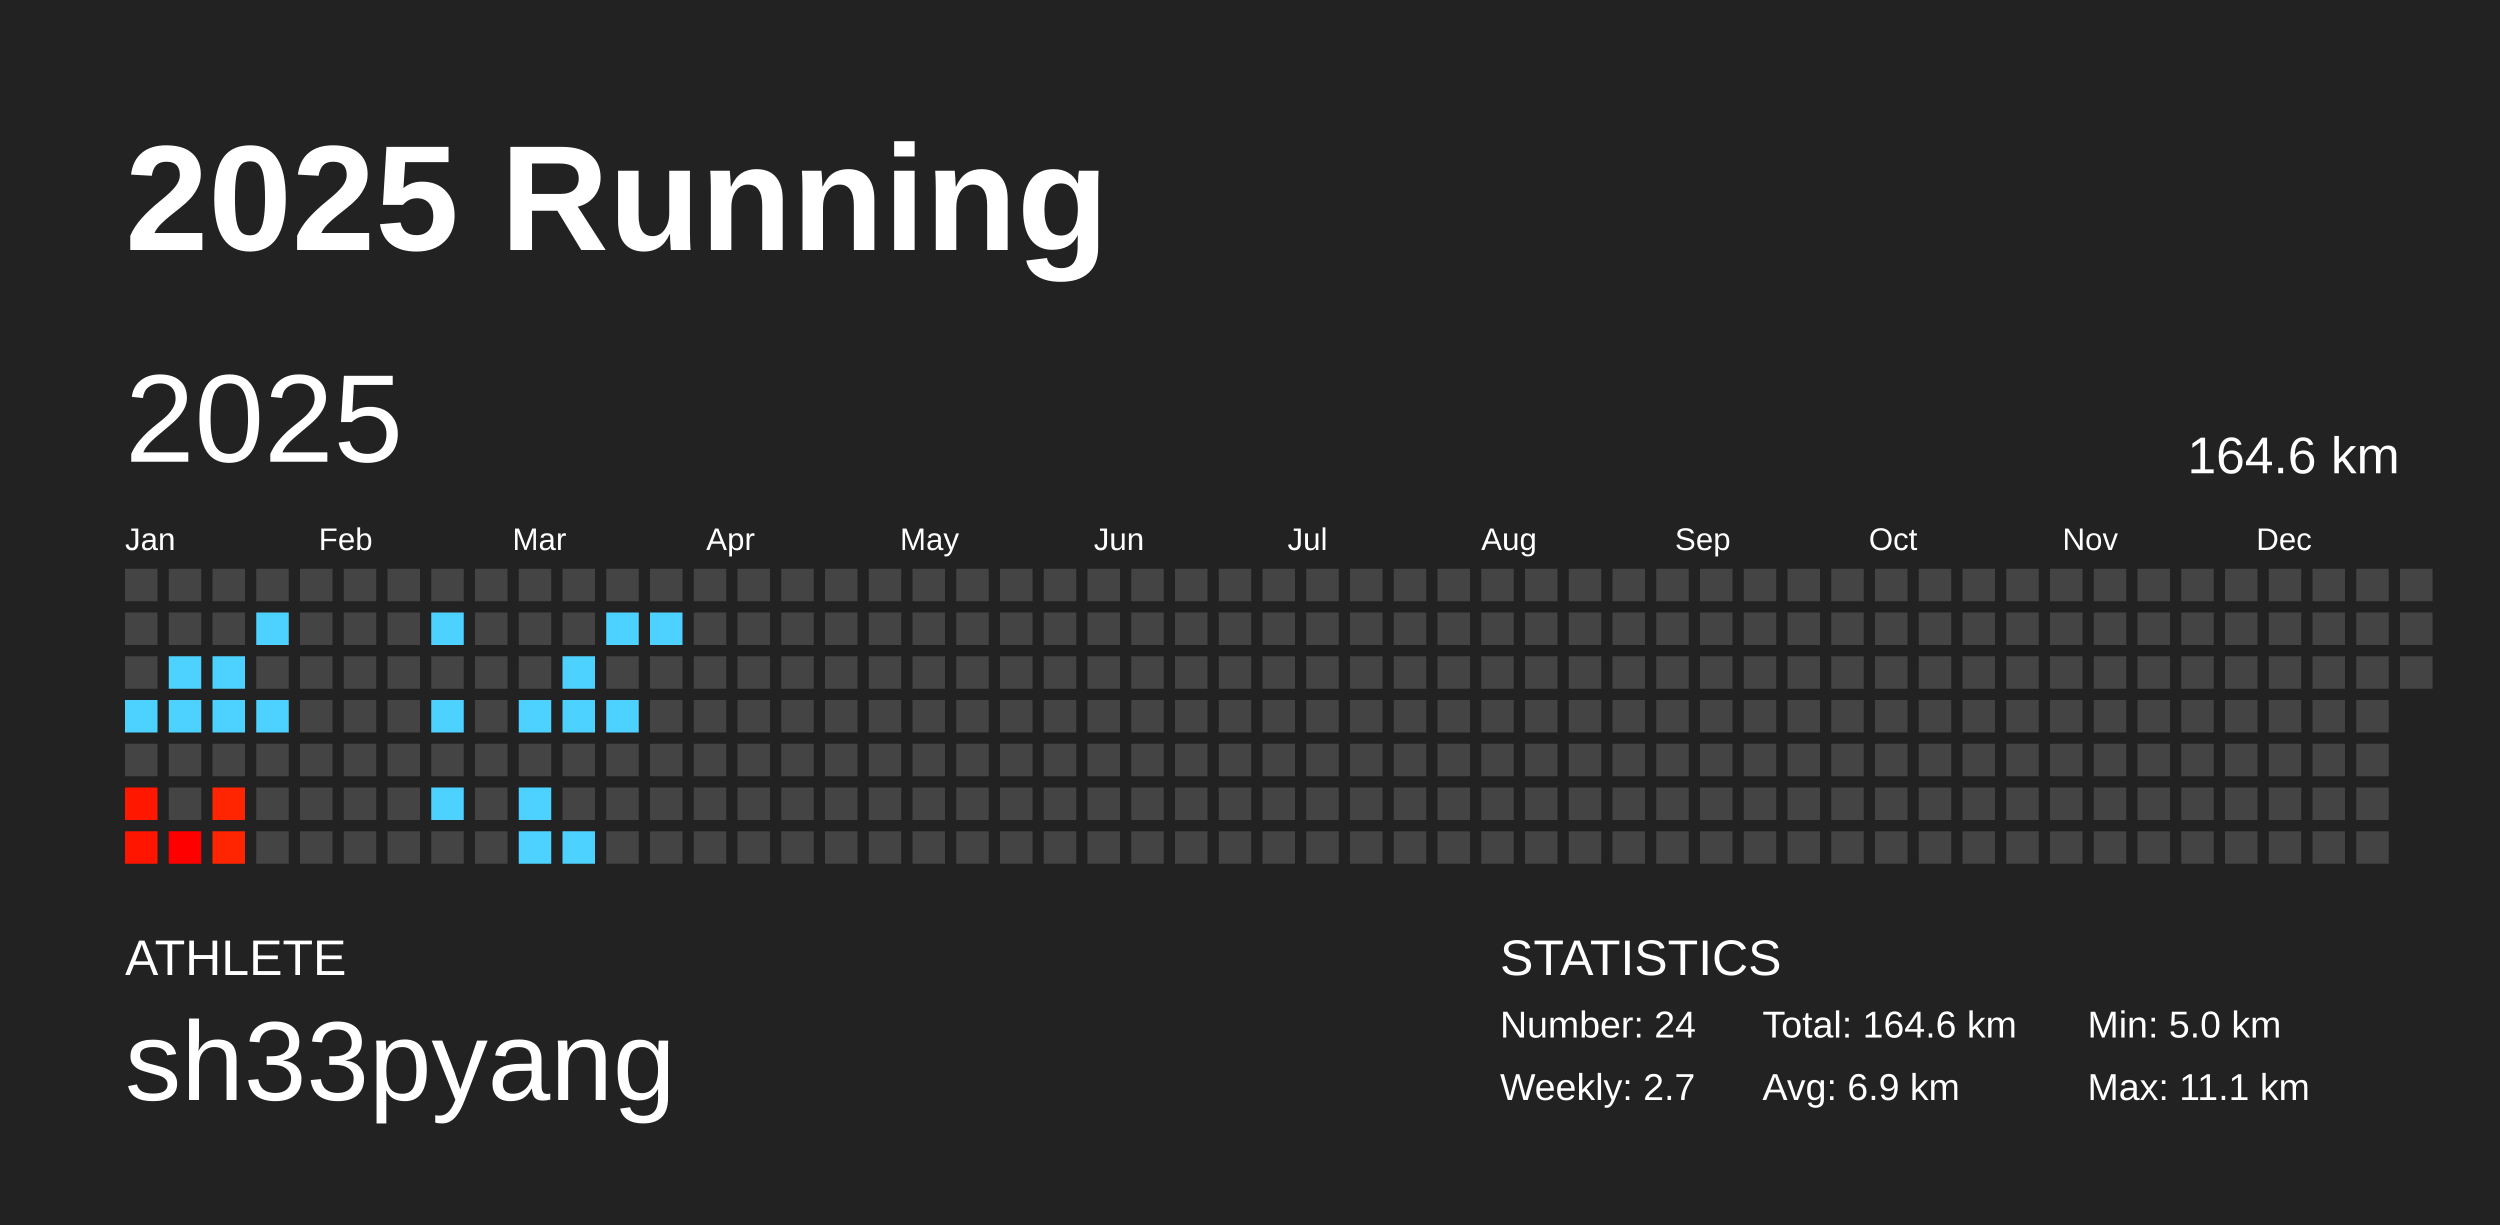
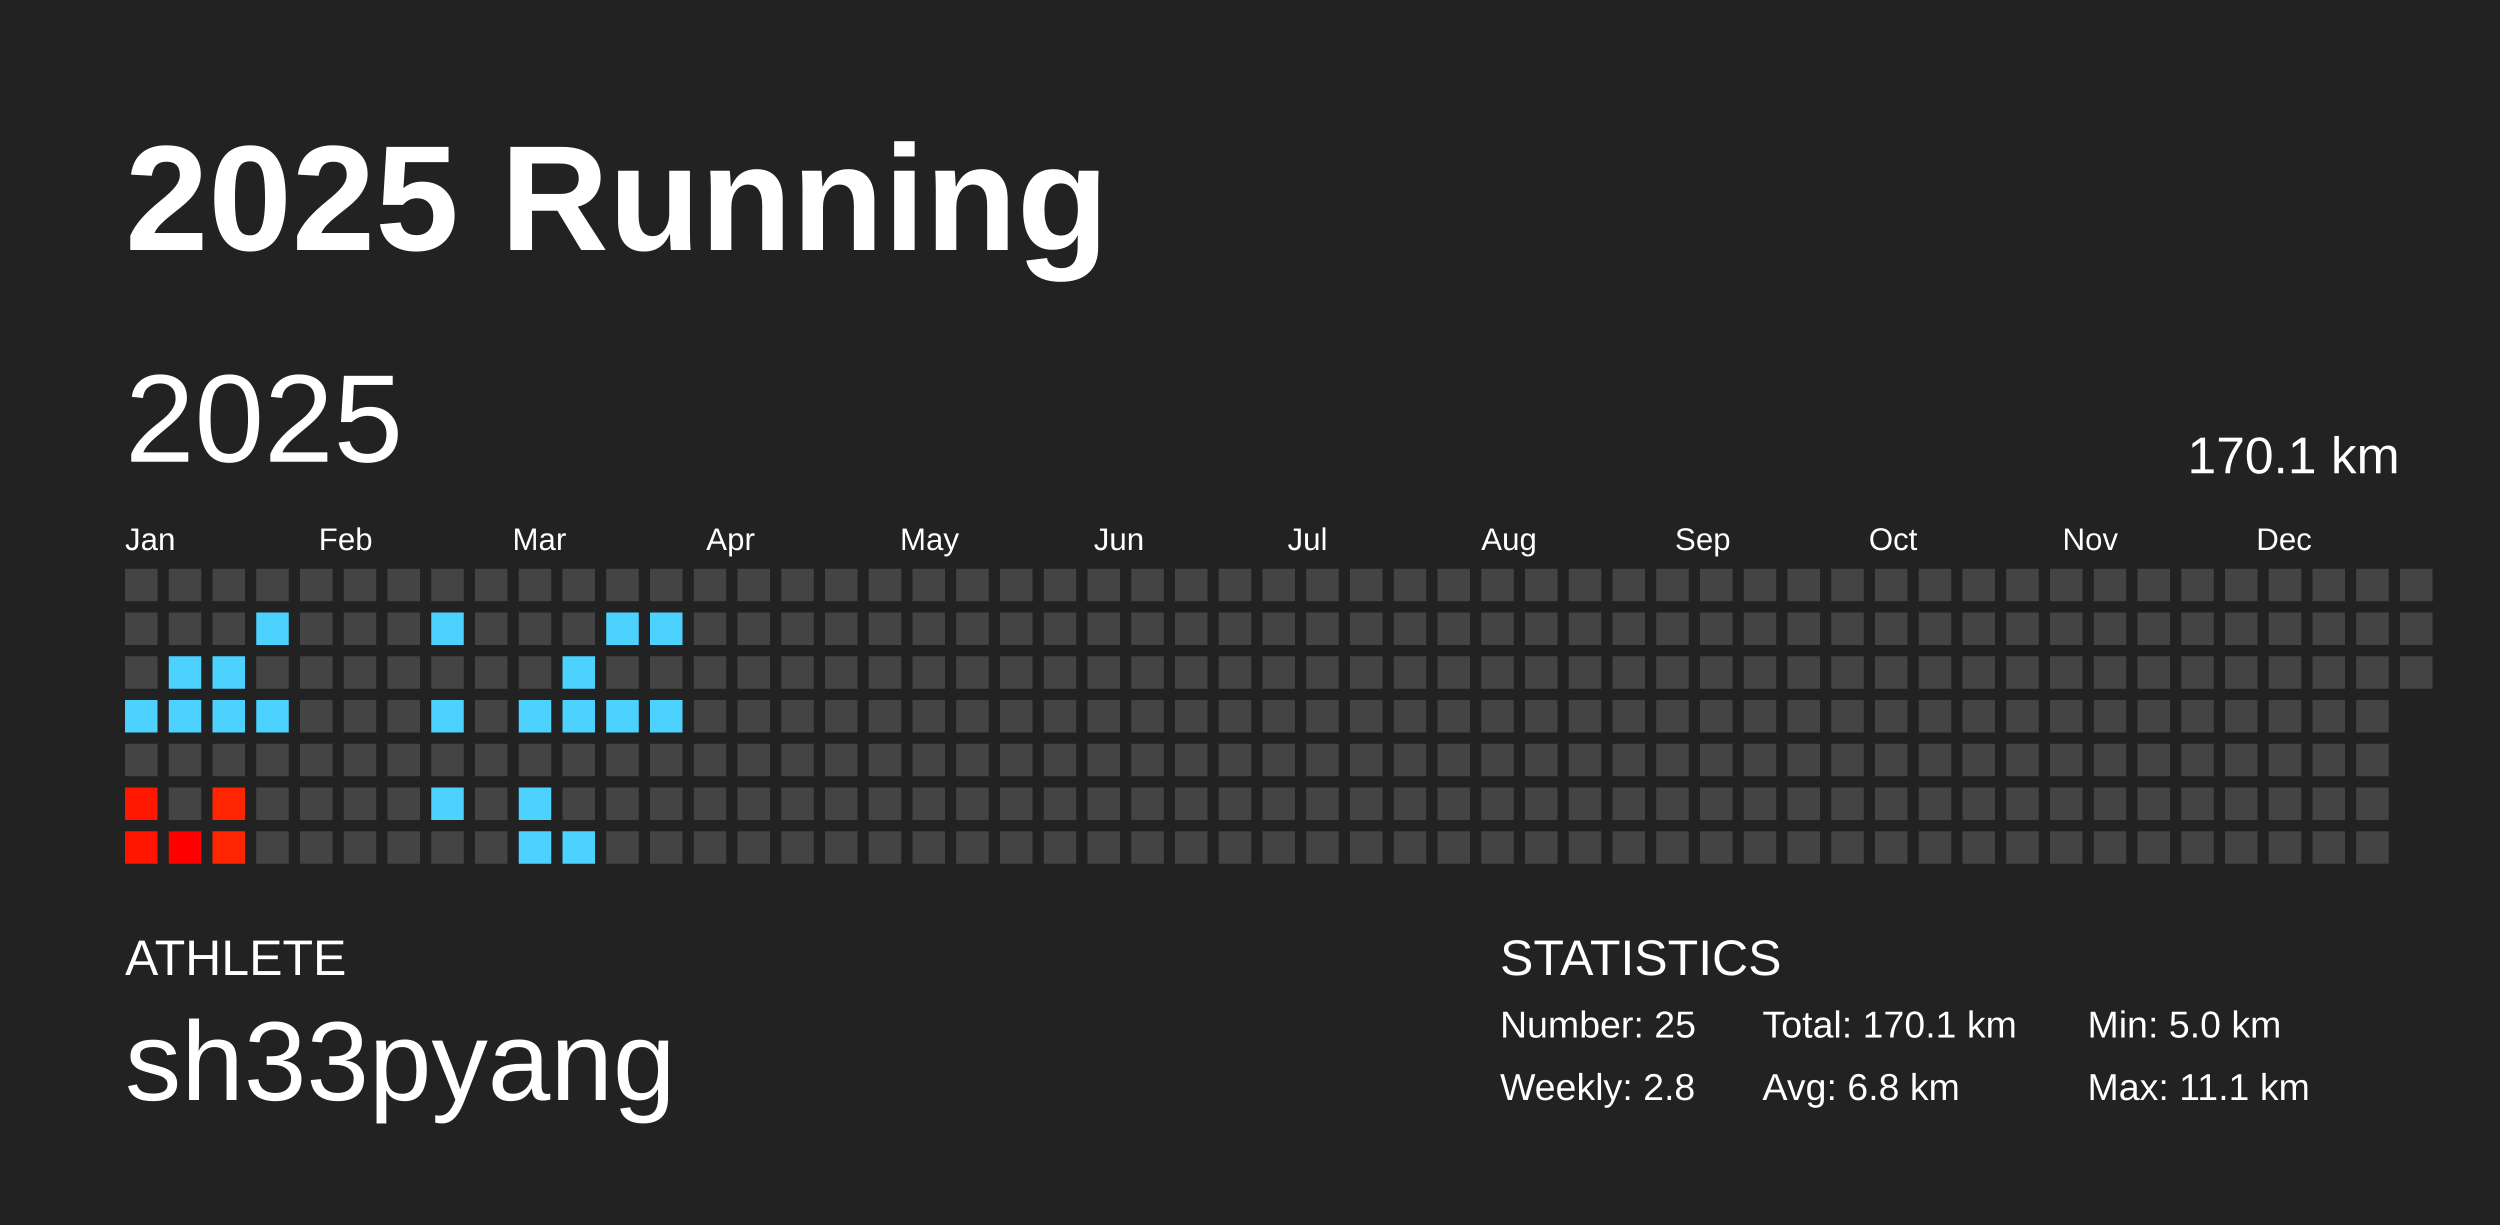
<svg xmlns="http://www.w3.org/2000/svg" baseProfile="full" height="98mm" version="1.1" viewBox="0,0,200,98" width="200mm">
  <defs />
  <rect fill="#222222" height="98" width="200" x="0" y="0" />
  <text fill="#FFFFFF" style="font-size:12px; font-family:Arial; font-weight:bold;" x="10" y="20">2025 Running</text>
  <text fill="#FFFFFF" style="font-size:4px; font-family:Arial" x="10" y="78">ATHLETE</text>
  <text fill="#FFFFFF" style="font-size:9px; font-family:Arial" x="10" y="88">sh33pyang</text>
  <text fill="#FFFFFF" style="font-size:4px; font-family:Arial" x="120" y="78">STATISTICS</text>
-   <text fill="#FFFFFF" style="font-size:3px; font-family:Arial" x="120" y="83">Number: 24</text>
-   <text fill="#FFFFFF" style="font-size:3px; font-family:Arial" x="120" y="88">Weekly: 2.7</text>
-   <text fill="#FFFFFF" style="font-size:3px; font-family:Arial" x="141" y="83">Total: 164.6 km</text>
-   <text fill="#FFFFFF" style="font-size:3px; font-family:Arial" x="141" y="88">Avg: 6.9 km</text>
+   <text fill="#FFFFFF" style="font-size:3px; font-family:Arial" x="120" y="83">Number: 25</text>
+   <text fill="#FFFFFF" style="font-size:3px; font-family:Arial" x="120" y="88">Weekly: 2.8</text>
+   <text fill="#FFFFFF" style="font-size:3px; font-family:Arial" x="141" y="83">Total: 170.1 km</text>
+   <text fill="#FFFFFF" style="font-size:3px; font-family:Arial" x="141" y="88">Avg: 6.8 km</text>
  <text fill="#FFFFFF" style="font-size:3px; font-family:Arial" x="167" y="83">Min: 5.0 km</text>
  <text fill="#FFFFFF" style="font-size:3px; font-family:Arial" x="167" y="88">Max: 11.1 km</text>
  <text dominant-baseline="hanging" fill="#FFFFFF" style="font-size:10.0px; font-family:Arial;" x="10" y="30">2025</text>
-   <text dominant-baseline="hanging" fill="#FFFFFF" style="font-size:4.125px; font-family:Arial;" x="175" y="35">164.6 km</text>
+   <text dominant-baseline="hanging" fill="#FFFFFF" style="font-size:4.125px; font-family:Arial;" x="175" y="35">170.1 km</text>
  <text fill="#FFFFFF" style="font-size:2.5px; font-family:Arial" x="10.0" y="44">Jan</text>
  <text fill="#FFFFFF" style="font-size:2.5px; font-family:Arial" x="25.5" y="44">Feb</text>
  <text fill="#FFFFFF" style="font-size:2.5px; font-family:Arial" x="41.0" y="44">Mar</text>
  <text fill="#FFFFFF" style="font-size:2.5px; font-family:Arial" x="56.5" y="44">Apr</text>
  <text fill="#FFFFFF" style="font-size:2.5px; font-family:Arial" x="72.0" y="44">May</text>
  <text fill="#FFFFFF" style="font-size:2.5px; font-family:Arial" x="87.5" y="44">Jun</text>
  <text fill="#FFFFFF" style="font-size:2.5px; font-family:Arial" x="103.0" y="44">Jul</text>
  <text fill="#FFFFFF" style="font-size:2.5px; font-family:Arial" x="118.5" y="44">Aug</text>
  <text fill="#FFFFFF" style="font-size:2.5px; font-family:Arial" x="134.0" y="44">Sep</text>
  <text fill="#FFFFFF" style="font-size:2.5px; font-family:Arial" x="149.5" y="44">Oct</text>
  <text fill="#FFFFFF" style="font-size:2.5px; font-family:Arial" x="165.0" y="44">Nov</text>
  <text fill="#FFFFFF" style="font-size:2.5px; font-family:Arial" x="180.5" y="44">Dec</text>
  <rect fill="#444444" height="2.6" width="2.6" x="10.0" y="45.5" />
  <rect fill="#444444" height="2.6" width="2.6" x="10.0" y="49.0" />
  <rect fill="#444444" height="2.6" width="2.6" x="10.0" y="52.5" />
  <rect fill="#4dd2ff" height="2.6" width="2.6" x="10.0" y="56.0" />
  <rect fill="#444444" height="2.6" width="2.6" x="10.0" y="59.5" />
  <rect fill="#ff1700" height="2.6" width="2.6" x="10.0" y="63.0" />
  <rect fill="#ff1500" height="2.6" width="2.6" x="10.0" y="66.5" />
  <rect fill="#444444" height="2.6" width="2.6" x="13.5" y="45.5" />
  <rect fill="#444444" height="2.6" width="2.6" x="13.5" y="49.0" />
  <rect fill="#4dd2ff" height="2.6" width="2.6" x="13.5" y="52.5" />
  <rect fill="#4dd2ff" height="2.6" width="2.6" x="13.5" y="56.0" />
  <rect fill="#444444" height="2.6" width="2.6" x="13.5" y="59.5" />
  <rect fill="#444444" height="2.6" width="2.6" x="13.5" y="63.0" />
  <rect fill="#ff0000" height="2.6" width="2.6" x="13.5" y="66.5" />
  <rect fill="#444444" height="2.6" width="2.6" x="17.0" y="45.5" />
  <rect fill="#444444" height="2.6" width="2.6" x="17.0" y="49.0" />
  <rect fill="#4dd2ff" height="2.6" width="2.6" x="17.0" y="52.5" />
  <rect fill="#4dd2ff" height="2.6" width="2.6" x="17.0" y="56.0" />
  <rect fill="#444444" height="2.6" width="2.6" x="17.0" y="59.5" />
  <rect fill="#ff2500" height="2.6" width="2.6" x="17.0" y="63.0" />
  <rect fill="#ff2500" height="2.6" width="2.6" x="17.0" y="66.5" />
  <rect fill="#444444" height="2.6" width="2.6" x="20.5" y="45.5" />
  <rect fill="#4dd2ff" height="2.6" width="2.6" x="20.5" y="49.0" />
  <rect fill="#444444" height="2.6" width="2.6" x="20.5" y="52.5" />
  <rect fill="#4dd2ff" height="2.6" width="2.6" x="20.5" y="56.0" />
  <rect fill="#444444" height="2.6" width="2.6" x="20.5" y="59.5" />
  <rect fill="#444444" height="2.6" width="2.6" x="20.5" y="63.0" />
  <rect fill="#444444" height="2.6" width="2.6" x="20.5" y="66.5" />
  <rect fill="#444444" height="2.6" width="2.6" x="24.0" y="45.5" />
  <rect fill="#444444" height="2.6" width="2.6" x="24.0" y="49.0" />
  <rect fill="#444444" height="2.6" width="2.6" x="24.0" y="52.5" />
  <rect fill="#444444" height="2.6" width="2.6" x="24.0" y="56.0" />
  <rect fill="#444444" height="2.6" width="2.6" x="24.0" y="59.5" />
  <rect fill="#444444" height="2.6" width="2.6" x="24.0" y="63.0" />
  <rect fill="#444444" height="2.6" width="2.6" x="24.0" y="66.5" />
  <rect fill="#444444" height="2.6" width="2.6" x="27.5" y="45.5" />
  <rect fill="#444444" height="2.6" width="2.6" x="27.5" y="49.0" />
  <rect fill="#444444" height="2.6" width="2.6" x="27.5" y="52.5" />
  <rect fill="#444444" height="2.6" width="2.6" x="27.5" y="56.0" />
  <rect fill="#444444" height="2.6" width="2.6" x="27.5" y="59.5" />
  <rect fill="#444444" height="2.6" width="2.6" x="27.5" y="63.0" />
  <rect fill="#444444" height="2.6" width="2.6" x="27.5" y="66.5" />
  <rect fill="#444444" height="2.6" width="2.6" x="31.0" y="45.5" />
  <rect fill="#444444" height="2.6" width="2.6" x="31.0" y="49.0" />
  <rect fill="#444444" height="2.6" width="2.6" x="31.0" y="52.5" />
  <rect fill="#444444" height="2.6" width="2.6" x="31.0" y="56.0" />
  <rect fill="#444444" height="2.6" width="2.6" x="31.0" y="59.5" />
  <rect fill="#444444" height="2.6" width="2.6" x="31.0" y="63.0" />
  <rect fill="#444444" height="2.6" width="2.6" x="31.0" y="66.5" />
  <rect fill="#444444" height="2.6" width="2.6" x="34.5" y="45.5" />
  <rect fill="#4dd2ff" height="2.6" width="2.6" x="34.5" y="49.0" />
  <rect fill="#444444" height="2.6" width="2.6" x="34.5" y="52.5" />
  <rect fill="#4dd2ff" height="2.6" width="2.6" x="34.5" y="56.0" />
  <rect fill="#444444" height="2.6" width="2.6" x="34.5" y="59.5" />
  <rect fill="#4dd2ff" height="2.6" width="2.6" x="34.5" y="63.0" />
  <rect fill="#444444" height="2.6" width="2.6" x="34.5" y="66.5" />
  <rect fill="#444444" height="2.6" width="2.6" x="38.0" y="45.5" />
  <rect fill="#444444" height="2.6" width="2.6" x="38.0" y="49.0" />
  <rect fill="#444444" height="2.6" width="2.6" x="38.0" y="52.5" />
  <rect fill="#444444" height="2.6" width="2.6" x="38.0" y="56.0" />
  <rect fill="#444444" height="2.6" width="2.6" x="38.0" y="59.5" />
  <rect fill="#444444" height="2.6" width="2.6" x="38.0" y="63.0" />
  <rect fill="#444444" height="2.6" width="2.6" x="38.0" y="66.5" />
  <rect fill="#444444" height="2.6" width="2.6" x="41.5" y="45.5" />
  <rect fill="#444444" height="2.6" width="2.6" x="41.5" y="49.0" />
  <rect fill="#444444" height="2.6" width="2.6" x="41.5" y="52.5" />
  <rect fill="#4dd2ff" height="2.6" width="2.6" x="41.5" y="56.0" />
  <rect fill="#444444" height="2.6" width="2.6" x="41.5" y="59.5" />
  <rect fill="#4dd2ff" height="2.6" width="2.6" x="41.5" y="63.0" />
  <rect fill="#4dd2ff" height="2.6" width="2.6" x="41.5" y="66.5" />
  <rect fill="#444444" height="2.6" width="2.6" x="45.0" y="45.5" />
  <rect fill="#444444" height="2.6" width="2.6" x="45.0" y="49.0" />
  <rect fill="#4dd2ff" height="2.6" width="2.6" x="45.0" y="52.5" />
  <rect fill="#4dd2ff" height="2.6" width="2.6" x="45.0" y="56.0" />
  <rect fill="#444444" height="2.6" width="2.6" x="45.0" y="59.5" />
  <rect fill="#444444" height="2.6" width="2.6" x="45.0" y="63.0" />
  <rect fill="#4dd2ff" height="2.6" width="2.6" x="45.0" y="66.5" />
  <rect fill="#444444" height="2.6" width="2.6" x="48.5" y="45.5" />
  <rect fill="#4dd2ff" height="2.6" width="2.6" x="48.5" y="49.0" />
  <rect fill="#444444" height="2.6" width="2.6" x="48.5" y="52.5" />
  <rect fill="#4dd2ff" height="2.6" width="2.6" x="48.5" y="56.0" />
  <rect fill="#444444" height="2.6" width="2.6" x="48.5" y="59.5" />
  <rect fill="#444444" height="2.6" width="2.6" x="48.5" y="63.0" />
  <rect fill="#444444" height="2.6" width="2.6" x="48.5" y="66.5" />
  <rect fill="#444444" height="2.6" width="2.6" x="52.0" y="45.5" />
  <rect fill="#4dd2ff" height="2.6" width="2.6" x="52.0" y="49.0" />
  <rect fill="#444444" height="2.6" width="2.6" x="52.0" y="52.5" />
-   <rect fill="#444444" height="2.6" width="2.6" x="52.0" y="56.0" />
+   <rect fill="#4dd2ff" height="2.6" width="2.6" x="52.0" y="56.0" />
  <rect fill="#444444" height="2.6" width="2.6" x="52.0" y="59.5" />
  <rect fill="#444444" height="2.6" width="2.6" x="52.0" y="63.0" />
  <rect fill="#444444" height="2.6" width="2.6" x="52.0" y="66.5" />
  <rect fill="#444444" height="2.6" width="2.6" x="55.5" y="45.5" />
  <rect fill="#444444" height="2.6" width="2.6" x="55.5" y="49.0" />
  <rect fill="#444444" height="2.6" width="2.6" x="55.5" y="52.5" />
  <rect fill="#444444" height="2.6" width="2.6" x="55.5" y="56.0" />
  <rect fill="#444444" height="2.6" width="2.6" x="55.5" y="59.5" />
  <rect fill="#444444" height="2.6" width="2.6" x="55.5" y="63.0" />
  <rect fill="#444444" height="2.6" width="2.6" x="55.5" y="66.5" />
  <rect fill="#444444" height="2.6" width="2.6" x="59.0" y="45.5" />
  <rect fill="#444444" height="2.6" width="2.6" x="59.0" y="49.0" />
  <rect fill="#444444" height="2.6" width="2.6" x="59.0" y="52.5" />
  <rect fill="#444444" height="2.6" width="2.6" x="59.0" y="56.0" />
  <rect fill="#444444" height="2.6" width="2.6" x="59.0" y="59.5" />
  <rect fill="#444444" height="2.6" width="2.6" x="59.0" y="63.0" />
  <rect fill="#444444" height="2.6" width="2.6" x="59.0" y="66.5" />
  <rect fill="#444444" height="2.6" width="2.6" x="62.5" y="45.5" />
  <rect fill="#444444" height="2.6" width="2.6" x="62.5" y="49.0" />
  <rect fill="#444444" height="2.6" width="2.6" x="62.5" y="52.5" />
  <rect fill="#444444" height="2.6" width="2.6" x="62.5" y="56.0" />
  <rect fill="#444444" height="2.6" width="2.6" x="62.5" y="59.5" />
  <rect fill="#444444" height="2.6" width="2.6" x="62.5" y="63.0" />
  <rect fill="#444444" height="2.6" width="2.6" x="62.5" y="66.5" />
  <rect fill="#444444" height="2.6" width="2.6" x="66.0" y="45.5" />
  <rect fill="#444444" height="2.6" width="2.6" x="66.0" y="49.0" />
  <rect fill="#444444" height="2.6" width="2.6" x="66.0" y="52.5" />
  <rect fill="#444444" height="2.6" width="2.6" x="66.0" y="56.0" />
  <rect fill="#444444" height="2.6" width="2.6" x="66.0" y="59.5" />
  <rect fill="#444444" height="2.6" width="2.6" x="66.0" y="63.0" />
  <rect fill="#444444" height="2.6" width="2.6" x="66.0" y="66.5" />
  <rect fill="#444444" height="2.6" width="2.6" x="69.5" y="45.5" />
  <rect fill="#444444" height="2.6" width="2.6" x="69.5" y="49.0" />
  <rect fill="#444444" height="2.6" width="2.6" x="69.5" y="52.5" />
  <rect fill="#444444" height="2.6" width="2.6" x="69.5" y="56.0" />
  <rect fill="#444444" height="2.6" width="2.6" x="69.5" y="59.5" />
  <rect fill="#444444" height="2.6" width="2.6" x="69.5" y="63.0" />
  <rect fill="#444444" height="2.6" width="2.6" x="69.5" y="66.5" />
  <rect fill="#444444" height="2.6" width="2.6" x="73.0" y="45.5" />
  <rect fill="#444444" height="2.6" width="2.6" x="73.0" y="49.0" />
  <rect fill="#444444" height="2.6" width="2.6" x="73.0" y="52.5" />
  <rect fill="#444444" height="2.6" width="2.6" x="73.0" y="56.0" />
  <rect fill="#444444" height="2.6" width="2.6" x="73.0" y="59.5" />
  <rect fill="#444444" height="2.6" width="2.6" x="73.0" y="63.0" />
  <rect fill="#444444" height="2.6" width="2.6" x="73.0" y="66.5" />
  <rect fill="#444444" height="2.6" width="2.6" x="76.5" y="45.5" />
  <rect fill="#444444" height="2.6" width="2.6" x="76.5" y="49.0" />
  <rect fill="#444444" height="2.6" width="2.6" x="76.5" y="52.5" />
  <rect fill="#444444" height="2.6" width="2.6" x="76.5" y="56.0" />
  <rect fill="#444444" height="2.6" width="2.6" x="76.5" y="59.5" />
  <rect fill="#444444" height="2.6" width="2.6" x="76.5" y="63.0" />
  <rect fill="#444444" height="2.6" width="2.6" x="76.5" y="66.5" />
  <rect fill="#444444" height="2.6" width="2.6" x="80.0" y="45.5" />
  <rect fill="#444444" height="2.6" width="2.6" x="80.0" y="49.0" />
  <rect fill="#444444" height="2.6" width="2.6" x="80.0" y="52.5" />
  <rect fill="#444444" height="2.6" width="2.6" x="80.0" y="56.0" />
  <rect fill="#444444" height="2.6" width="2.6" x="80.0" y="59.5" />
  <rect fill="#444444" height="2.6" width="2.6" x="80.0" y="63.0" />
  <rect fill="#444444" height="2.6" width="2.6" x="80.0" y="66.5" />
  <rect fill="#444444" height="2.6" width="2.6" x="83.5" y="45.5" />
  <rect fill="#444444" height="2.6" width="2.6" x="83.5" y="49.0" />
  <rect fill="#444444" height="2.6" width="2.6" x="83.5" y="52.5" />
  <rect fill="#444444" height="2.6" width="2.6" x="83.5" y="56.0" />
  <rect fill="#444444" height="2.6" width="2.6" x="83.5" y="59.5" />
  <rect fill="#444444" height="2.6" width="2.6" x="83.5" y="63.0" />
  <rect fill="#444444" height="2.6" width="2.6" x="83.5" y="66.5" />
  <rect fill="#444444" height="2.6" width="2.6" x="87.0" y="45.5" />
  <rect fill="#444444" height="2.6" width="2.6" x="87.0" y="49.0" />
  <rect fill="#444444" height="2.6" width="2.6" x="87.0" y="52.5" />
  <rect fill="#444444" height="2.6" width="2.6" x="87.0" y="56.0" />
  <rect fill="#444444" height="2.6" width="2.6" x="87.0" y="59.5" />
  <rect fill="#444444" height="2.6" width="2.6" x="87.0" y="63.0" />
  <rect fill="#444444" height="2.6" width="2.6" x="87.0" y="66.5" />
  <rect fill="#444444" height="2.6" width="2.6" x="90.5" y="45.5" />
  <rect fill="#444444" height="2.6" width="2.6" x="90.5" y="49.0" />
  <rect fill="#444444" height="2.6" width="2.6" x="90.5" y="52.5" />
  <rect fill="#444444" height="2.6" width="2.6" x="90.5" y="56.0" />
  <rect fill="#444444" height="2.6" width="2.6" x="90.5" y="59.5" />
  <rect fill="#444444" height="2.6" width="2.6" x="90.5" y="63.0" />
  <rect fill="#444444" height="2.6" width="2.6" x="90.5" y="66.5" />
  <rect fill="#444444" height="2.6" width="2.6" x="94.0" y="45.5" />
  <rect fill="#444444" height="2.6" width="2.6" x="94.0" y="49.0" />
  <rect fill="#444444" height="2.6" width="2.6" x="94.0" y="52.5" />
  <rect fill="#444444" height="2.6" width="2.6" x="94.0" y="56.0" />
  <rect fill="#444444" height="2.6" width="2.6" x="94.0" y="59.5" />
  <rect fill="#444444" height="2.6" width="2.6" x="94.0" y="63.0" />
  <rect fill="#444444" height="2.6" width="2.6" x="94.0" y="66.5" />
  <rect fill="#444444" height="2.6" width="2.6" x="97.5" y="45.5" />
  <rect fill="#444444" height="2.6" width="2.6" x="97.5" y="49.0" />
  <rect fill="#444444" height="2.6" width="2.6" x="97.5" y="52.5" />
  <rect fill="#444444" height="2.6" width="2.6" x="97.5" y="56.0" />
  <rect fill="#444444" height="2.6" width="2.6" x="97.5" y="59.5" />
  <rect fill="#444444" height="2.6" width="2.6" x="97.5" y="63.0" />
  <rect fill="#444444" height="2.6" width="2.6" x="97.5" y="66.5" />
  <rect fill="#444444" height="2.6" width="2.6" x="101.0" y="45.5" />
  <rect fill="#444444" height="2.6" width="2.6" x="101.0" y="49.0" />
  <rect fill="#444444" height="2.6" width="2.6" x="101.0" y="52.5" />
  <rect fill="#444444" height="2.6" width="2.6" x="101.0" y="56.0" />
  <rect fill="#444444" height="2.6" width="2.6" x="101.0" y="59.5" />
  <rect fill="#444444" height="2.6" width="2.6" x="101.0" y="63.0" />
  <rect fill="#444444" height="2.6" width="2.6" x="101.0" y="66.5" />
  <rect fill="#444444" height="2.6" width="2.6" x="104.5" y="45.5" />
  <rect fill="#444444" height="2.6" width="2.6" x="104.5" y="49.0" />
  <rect fill="#444444" height="2.6" width="2.6" x="104.5" y="52.5" />
  <rect fill="#444444" height="2.6" width="2.6" x="104.5" y="56.0" />
  <rect fill="#444444" height="2.6" width="2.6" x="104.5" y="59.5" />
  <rect fill="#444444" height="2.6" width="2.6" x="104.5" y="63.0" />
  <rect fill="#444444" height="2.6" width="2.6" x="104.5" y="66.5" />
  <rect fill="#444444" height="2.6" width="2.6" x="108.0" y="45.5" />
  <rect fill="#444444" height="2.6" width="2.6" x="108.0" y="49.0" />
  <rect fill="#444444" height="2.6" width="2.6" x="108.0" y="52.5" />
  <rect fill="#444444" height="2.6" width="2.6" x="108.0" y="56.0" />
  <rect fill="#444444" height="2.6" width="2.6" x="108.0" y="59.5" />
  <rect fill="#444444" height="2.6" width="2.6" x="108.0" y="63.0" />
  <rect fill="#444444" height="2.6" width="2.6" x="108.0" y="66.5" />
  <rect fill="#444444" height="2.6" width="2.6" x="111.5" y="45.5" />
  <rect fill="#444444" height="2.6" width="2.6" x="111.5" y="49.0" />
  <rect fill="#444444" height="2.6" width="2.6" x="111.5" y="52.5" />
  <rect fill="#444444" height="2.6" width="2.6" x="111.5" y="56.0" />
  <rect fill="#444444" height="2.6" width="2.6" x="111.5" y="59.5" />
  <rect fill="#444444" height="2.6" width="2.6" x="111.5" y="63.0" />
  <rect fill="#444444" height="2.6" width="2.6" x="111.5" y="66.5" />
  <rect fill="#444444" height="2.6" width="2.6" x="115.0" y="45.5" />
  <rect fill="#444444" height="2.6" width="2.6" x="115.0" y="49.0" />
  <rect fill="#444444" height="2.6" width="2.6" x="115.0" y="52.5" />
  <rect fill="#444444" height="2.6" width="2.6" x="115.0" y="56.0" />
  <rect fill="#444444" height="2.6" width="2.6" x="115.0" y="59.5" />
  <rect fill="#444444" height="2.6" width="2.6" x="115.0" y="63.0" />
  <rect fill="#444444" height="2.6" width="2.6" x="115.0" y="66.5" />
  <rect fill="#444444" height="2.6" width="2.6" x="118.5" y="45.5" />
  <rect fill="#444444" height="2.6" width="2.6" x="118.5" y="49.0" />
  <rect fill="#444444" height="2.6" width="2.6" x="118.5" y="52.5" />
  <rect fill="#444444" height="2.6" width="2.6" x="118.5" y="56.0" />
  <rect fill="#444444" height="2.6" width="2.6" x="118.5" y="59.5" />
  <rect fill="#444444" height="2.6" width="2.6" x="118.5" y="63.0" />
  <rect fill="#444444" height="2.6" width="2.6" x="118.5" y="66.5" />
  <rect fill="#444444" height="2.6" width="2.6" x="122.0" y="45.5" />
  <rect fill="#444444" height="2.6" width="2.6" x="122.0" y="49.0" />
  <rect fill="#444444" height="2.6" width="2.6" x="122.0" y="52.5" />
  <rect fill="#444444" height="2.6" width="2.6" x="122.0" y="56.0" />
  <rect fill="#444444" height="2.6" width="2.6" x="122.0" y="59.5" />
  <rect fill="#444444" height="2.6" width="2.6" x="122.0" y="63.0" />
  <rect fill="#444444" height="2.6" width="2.6" x="122.0" y="66.5" />
  <rect fill="#444444" height="2.6" width="2.6" x="125.5" y="45.5" />
  <rect fill="#444444" height="2.6" width="2.6" x="125.5" y="49.0" />
  <rect fill="#444444" height="2.6" width="2.6" x="125.5" y="52.5" />
  <rect fill="#444444" height="2.6" width="2.6" x="125.5" y="56.0" />
  <rect fill="#444444" height="2.6" width="2.6" x="125.5" y="59.5" />
  <rect fill="#444444" height="2.6" width="2.6" x="125.5" y="63.0" />
  <rect fill="#444444" height="2.6" width="2.6" x="125.5" y="66.5" />
  <rect fill="#444444" height="2.6" width="2.6" x="129.0" y="45.5" />
  <rect fill="#444444" height="2.6" width="2.6" x="129.0" y="49.0" />
  <rect fill="#444444" height="2.6" width="2.6" x="129.0" y="52.5" />
  <rect fill="#444444" height="2.6" width="2.6" x="129.0" y="56.0" />
  <rect fill="#444444" height="2.6" width="2.6" x="129.0" y="59.5" />
  <rect fill="#444444" height="2.6" width="2.6" x="129.0" y="63.0" />
  <rect fill="#444444" height="2.6" width="2.6" x="129.0" y="66.5" />
  <rect fill="#444444" height="2.6" width="2.6" x="132.5" y="45.5" />
  <rect fill="#444444" height="2.6" width="2.6" x="132.5" y="49.0" />
  <rect fill="#444444" height="2.6" width="2.6" x="132.5" y="52.5" />
  <rect fill="#444444" height="2.6" width="2.6" x="132.5" y="56.0" />
  <rect fill="#444444" height="2.6" width="2.6" x="132.5" y="59.5" />
  <rect fill="#444444" height="2.6" width="2.6" x="132.5" y="63.0" />
  <rect fill="#444444" height="2.6" width="2.6" x="132.5" y="66.5" />
  <rect fill="#444444" height="2.6" width="2.6" x="136.0" y="45.5" />
  <rect fill="#444444" height="2.6" width="2.6" x="136.0" y="49.0" />
  <rect fill="#444444" height="2.6" width="2.6" x="136.0" y="52.5" />
  <rect fill="#444444" height="2.6" width="2.6" x="136.0" y="56.0" />
  <rect fill="#444444" height="2.6" width="2.6" x="136.0" y="59.5" />
  <rect fill="#444444" height="2.6" width="2.6" x="136.0" y="63.0" />
  <rect fill="#444444" height="2.6" width="2.6" x="136.0" y="66.5" />
  <rect fill="#444444" height="2.6" width="2.6" x="139.5" y="45.5" />
  <rect fill="#444444" height="2.6" width="2.6" x="139.5" y="49.0" />
  <rect fill="#444444" height="2.6" width="2.6" x="139.5" y="52.5" />
  <rect fill="#444444" height="2.6" width="2.6" x="139.5" y="56.0" />
  <rect fill="#444444" height="2.6" width="2.6" x="139.5" y="59.5" />
  <rect fill="#444444" height="2.6" width="2.6" x="139.5" y="63.0" />
  <rect fill="#444444" height="2.6" width="2.6" x="139.5" y="66.5" />
  <rect fill="#444444" height="2.6" width="2.6" x="143.0" y="45.5" />
  <rect fill="#444444" height="2.6" width="2.6" x="143.0" y="49.0" />
  <rect fill="#444444" height="2.6" width="2.6" x="143.0" y="52.5" />
  <rect fill="#444444" height="2.6" width="2.6" x="143.0" y="56.0" />
  <rect fill="#444444" height="2.6" width="2.6" x="143.0" y="59.5" />
  <rect fill="#444444" height="2.6" width="2.6" x="143.0" y="63.0" />
  <rect fill="#444444" height="2.6" width="2.6" x="143.0" y="66.5" />
  <rect fill="#444444" height="2.6" width="2.6" x="146.5" y="45.5" />
  <rect fill="#444444" height="2.6" width="2.6" x="146.5" y="49.0" />
  <rect fill="#444444" height="2.6" width="2.6" x="146.5" y="52.5" />
  <rect fill="#444444" height="2.6" width="2.6" x="146.5" y="56.0" />
  <rect fill="#444444" height="2.6" width="2.6" x="146.5" y="59.5" />
  <rect fill="#444444" height="2.6" width="2.6" x="146.5" y="63.0" />
  <rect fill="#444444" height="2.6" width="2.6" x="146.5" y="66.5" />
  <rect fill="#444444" height="2.6" width="2.6" x="150.0" y="45.5" />
  <rect fill="#444444" height="2.6" width="2.6" x="150.0" y="49.0" />
  <rect fill="#444444" height="2.6" width="2.6" x="150.0" y="52.5" />
  <rect fill="#444444" height="2.6" width="2.6" x="150.0" y="56.0" />
  <rect fill="#444444" height="2.6" width="2.6" x="150.0" y="59.5" />
  <rect fill="#444444" height="2.6" width="2.6" x="150.0" y="63.0" />
  <rect fill="#444444" height="2.6" width="2.6" x="150.0" y="66.5" />
  <rect fill="#444444" height="2.6" width="2.6" x="153.5" y="45.5" />
  <rect fill="#444444" height="2.6" width="2.6" x="153.5" y="49.0" />
  <rect fill="#444444" height="2.6" width="2.6" x="153.5" y="52.5" />
  <rect fill="#444444" height="2.6" width="2.6" x="153.5" y="56.0" />
  <rect fill="#444444" height="2.6" width="2.6" x="153.5" y="59.5" />
  <rect fill="#444444" height="2.6" width="2.6" x="153.5" y="63.0" />
  <rect fill="#444444" height="2.6" width="2.6" x="153.5" y="66.5" />
  <rect fill="#444444" height="2.6" width="2.6" x="157.0" y="45.5" />
  <rect fill="#444444" height="2.6" width="2.6" x="157.0" y="49.0" />
  <rect fill="#444444" height="2.6" width="2.6" x="157.0" y="52.5" />
  <rect fill="#444444" height="2.6" width="2.6" x="157.0" y="56.0" />
  <rect fill="#444444" height="2.6" width="2.6" x="157.0" y="59.5" />
  <rect fill="#444444" height="2.6" width="2.6" x="157.0" y="63.0" />
  <rect fill="#444444" height="2.6" width="2.6" x="157.0" y="66.5" />
  <rect fill="#444444" height="2.6" width="2.6" x="160.5" y="45.5" />
  <rect fill="#444444" height="2.6" width="2.6" x="160.5" y="49.0" />
  <rect fill="#444444" height="2.6" width="2.6" x="160.5" y="52.5" />
  <rect fill="#444444" height="2.6" width="2.6" x="160.5" y="56.0" />
  <rect fill="#444444" height="2.6" width="2.6" x="160.5" y="59.5" />
  <rect fill="#444444" height="2.6" width="2.6" x="160.5" y="63.0" />
  <rect fill="#444444" height="2.6" width="2.6" x="160.5" y="66.5" />
  <rect fill="#444444" height="2.6" width="2.6" x="164.0" y="45.5" />
  <rect fill="#444444" height="2.6" width="2.6" x="164.0" y="49.0" />
  <rect fill="#444444" height="2.6" width="2.6" x="164.0" y="52.5" />
  <rect fill="#444444" height="2.6" width="2.6" x="164.0" y="56.0" />
  <rect fill="#444444" height="2.6" width="2.6" x="164.0" y="59.5" />
  <rect fill="#444444" height="2.6" width="2.6" x="164.0" y="63.0" />
  <rect fill="#444444" height="2.6" width="2.6" x="164.0" y="66.5" />
  <rect fill="#444444" height="2.6" width="2.6" x="167.5" y="45.5" />
  <rect fill="#444444" height="2.6" width="2.6" x="167.5" y="49.0" />
  <rect fill="#444444" height="2.6" width="2.6" x="167.5" y="52.5" />
  <rect fill="#444444" height="2.6" width="2.6" x="167.5" y="56.0" />
  <rect fill="#444444" height="2.6" width="2.6" x="167.5" y="59.5" />
  <rect fill="#444444" height="2.6" width="2.6" x="167.5" y="63.0" />
  <rect fill="#444444" height="2.6" width="2.6" x="167.5" y="66.5" />
  <rect fill="#444444" height="2.6" width="2.6" x="171.0" y="45.5" />
  <rect fill="#444444" height="2.6" width="2.6" x="171.0" y="49.0" />
  <rect fill="#444444" height="2.6" width="2.6" x="171.0" y="52.5" />
  <rect fill="#444444" height="2.6" width="2.6" x="171.0" y="56.0" />
  <rect fill="#444444" height="2.6" width="2.6" x="171.0" y="59.5" />
  <rect fill="#444444" height="2.6" width="2.6" x="171.0" y="63.0" />
  <rect fill="#444444" height="2.6" width="2.6" x="171.0" y="66.5" />
  <rect fill="#444444" height="2.6" width="2.6" x="174.5" y="45.5" />
  <rect fill="#444444" height="2.6" width="2.6" x="174.5" y="49.0" />
  <rect fill="#444444" height="2.6" width="2.6" x="174.5" y="52.5" />
  <rect fill="#444444" height="2.6" width="2.6" x="174.5" y="56.0" />
  <rect fill="#444444" height="2.6" width="2.6" x="174.5" y="59.5" />
  <rect fill="#444444" height="2.6" width="2.6" x="174.5" y="63.0" />
  <rect fill="#444444" height="2.6" width="2.6" x="174.5" y="66.5" />
  <rect fill="#444444" height="2.6" width="2.6" x="178.0" y="45.5" />
  <rect fill="#444444" height="2.6" width="2.6" x="178.0" y="49.0" />
  <rect fill="#444444" height="2.6" width="2.6" x="178.0" y="52.5" />
  <rect fill="#444444" height="2.6" width="2.6" x="178.0" y="56.0" />
  <rect fill="#444444" height="2.6" width="2.6" x="178.0" y="59.5" />
  <rect fill="#444444" height="2.6" width="2.6" x="178.0" y="63.0" />
  <rect fill="#444444" height="2.6" width="2.6" x="178.0" y="66.5" />
  <rect fill="#444444" height="2.6" width="2.6" x="181.5" y="45.5" />
  <rect fill="#444444" height="2.6" width="2.6" x="181.5" y="49.0" />
  <rect fill="#444444" height="2.6" width="2.6" x="181.5" y="52.5" />
  <rect fill="#444444" height="2.6" width="2.6" x="181.5" y="56.0" />
  <rect fill="#444444" height="2.6" width="2.6" x="181.5" y="59.5" />
  <rect fill="#444444" height="2.6" width="2.6" x="181.5" y="63.0" />
  <rect fill="#444444" height="2.6" width="2.6" x="181.5" y="66.5" />
  <rect fill="#444444" height="2.6" width="2.6" x="185.0" y="45.5" />
  <rect fill="#444444" height="2.6" width="2.6" x="185.0" y="49.0" />
  <rect fill="#444444" height="2.6" width="2.6" x="185.0" y="52.5" />
  <rect fill="#444444" height="2.6" width="2.6" x="185.0" y="56.0" />
  <rect fill="#444444" height="2.6" width="2.6" x="185.0" y="59.5" />
  <rect fill="#444444" height="2.6" width="2.6" x="185.0" y="63.0" />
  <rect fill="#444444" height="2.6" width="2.6" x="185.0" y="66.5" />
  <rect fill="#444444" height="2.6" width="2.6" x="188.5" y="45.5" />
  <rect fill="#444444" height="2.6" width="2.6" x="188.5" y="49.0" />
  <rect fill="#444444" height="2.6" width="2.6" x="188.5" y="52.5" />
  <rect fill="#444444" height="2.6" width="2.6" x="188.5" y="56.0" />
  <rect fill="#444444" height="2.6" width="2.6" x="188.5" y="59.5" />
  <rect fill="#444444" height="2.6" width="2.6" x="188.5" y="63.0" />
  <rect fill="#444444" height="2.6" width="2.6" x="188.5" y="66.5" />
  <rect fill="#444444" height="2.6" width="2.6" x="192.0" y="45.5" />
  <rect fill="#444444" height="2.6" width="2.6" x="192.0" y="49.0" />
  <rect fill="#444444" height="2.6" width="2.6" x="192.0" y="52.5" />
</svg>
